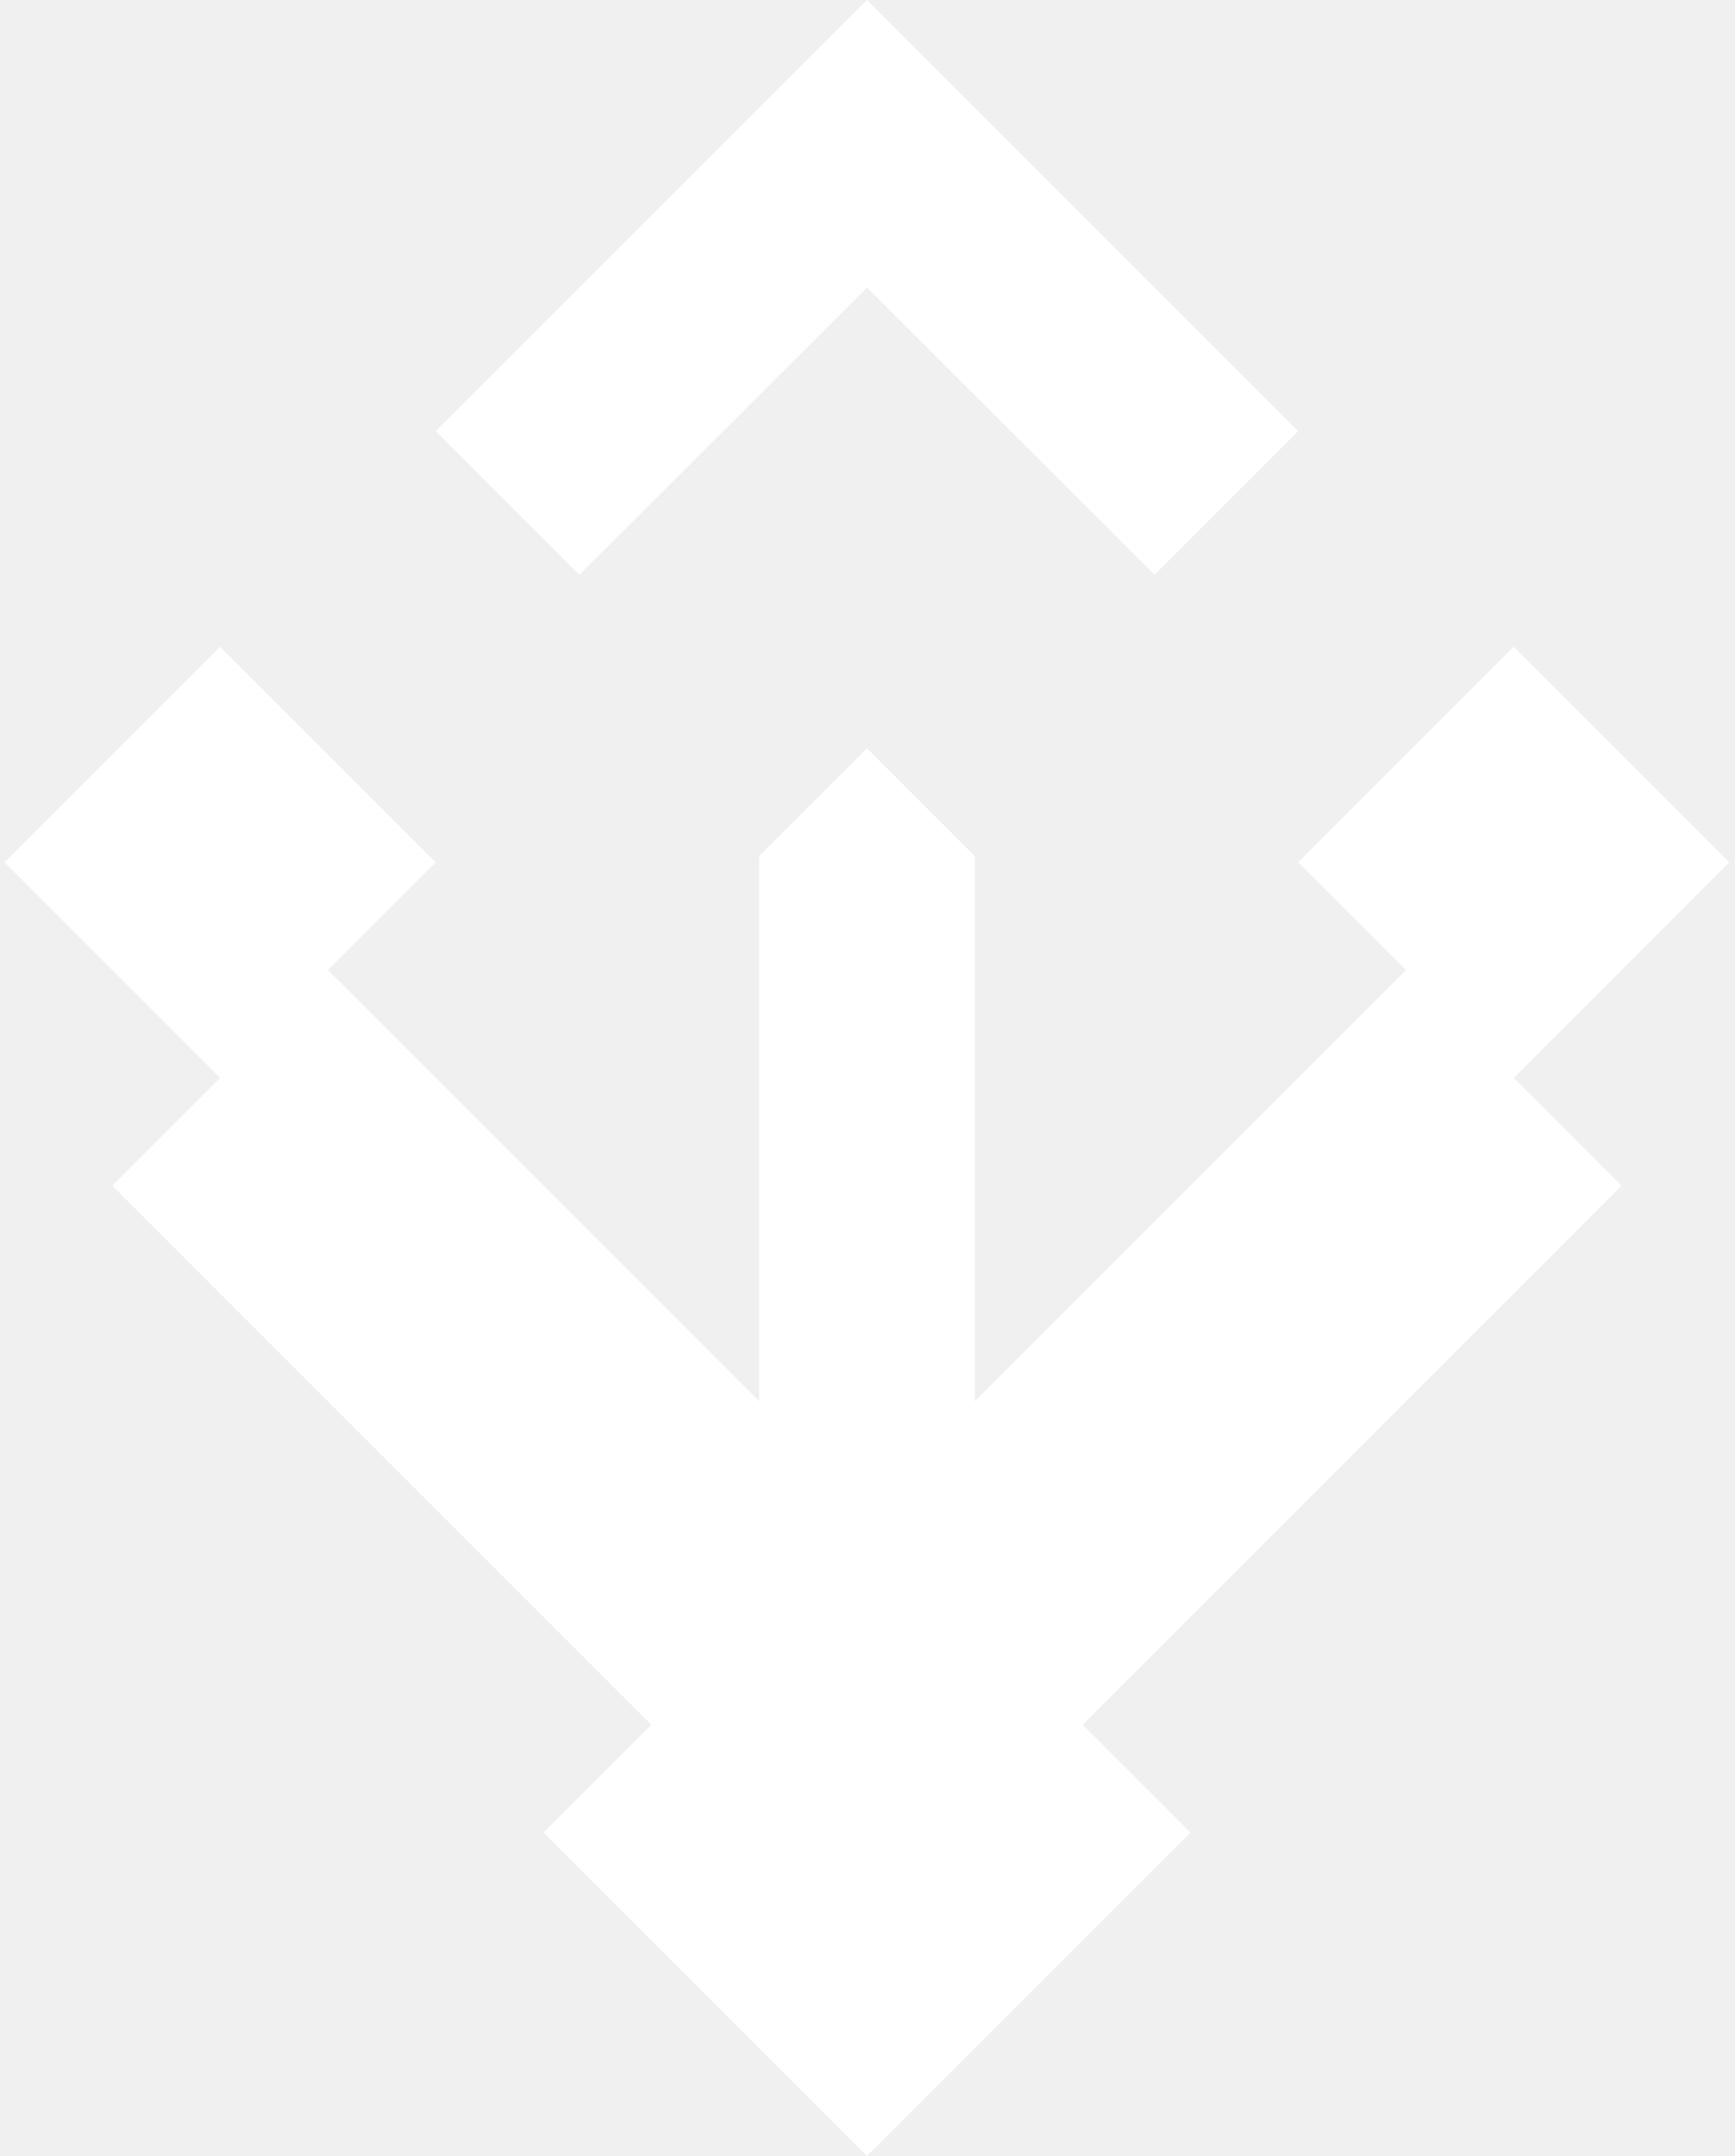
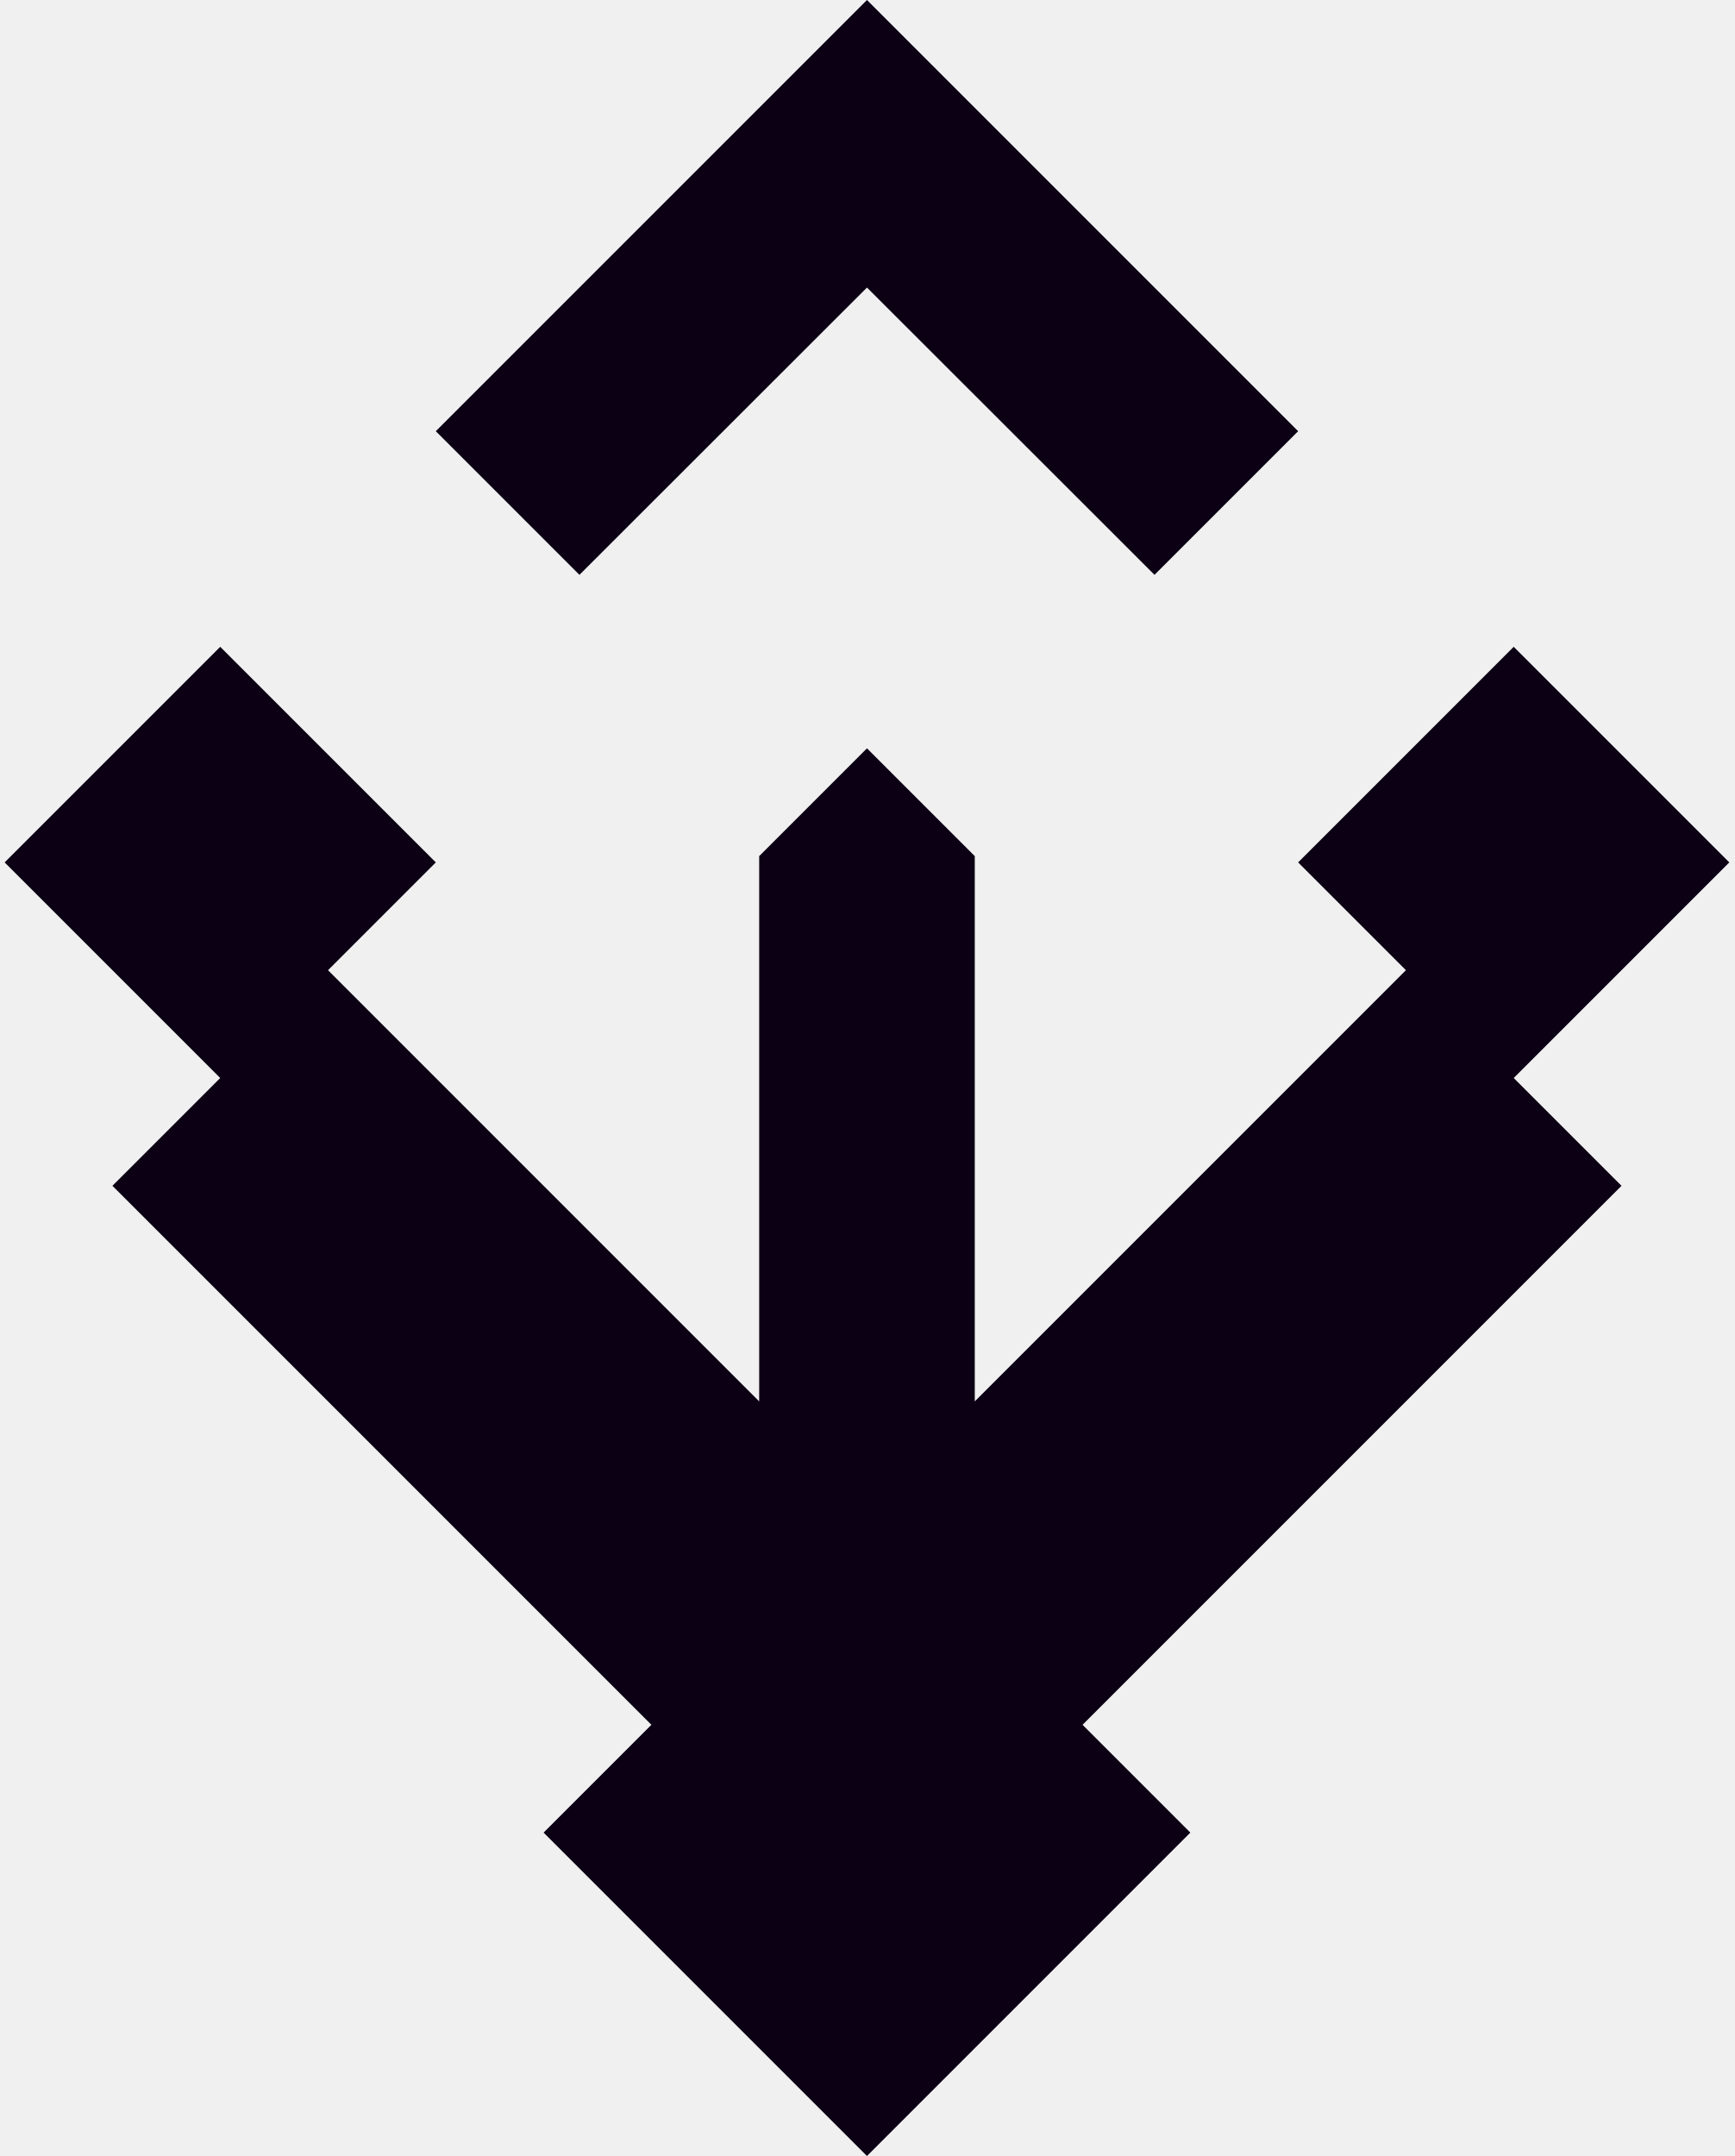
<svg xmlns="http://www.w3.org/2000/svg" width="103" height="128" viewBox="0 0 103 128" fill="none">
  <g clip-path="url(#clip0_289_2736)">
-     <path d="M89.876 64L102.676 51.2L89.876 38.4L77.076 51.2L83.476 57.6L57.876 83.2V50.827L51.476 44.427L45.076 50.827V83.2L19.476 57.6L25.876 51.2L13.076 38.4L0.276 51.2L13.076 64L6.676 70.4L38.676 102.4L32.276 108.8L51.476 128L70.676 108.8L64.276 102.4L96.276 70.4L89.876 64Z" fill="white" />
-     <path d="M51.476 17.072L68.548 34.128L77.076 25.6L60.004 8.528L51.476 0L42.948 8.528L25.876 25.6L34.404 34.128L51.476 17.072Z" fill="white" />
+     <path d="M89.876 64L102.676 51.2L89.876 38.4L77.076 51.2L83.476 57.6L57.876 83.2V50.827L51.476 44.427L45.076 50.827V83.2L19.476 57.6L25.876 51.2L13.076 38.4L0.276 51.2L13.076 64L6.676 70.4L38.676 102.4L32.276 108.8L51.476 128L70.676 108.8L64.276 102.4L96.276 70.4L89.876 64Z" fill="#0B0014" />
+     <path d="M51.476 17.072L68.548 34.128L77.076 25.6L60.004 8.528L51.476 0L42.948 8.528L25.876 25.6L34.404 34.128L51.476 17.072Z" fill="#0B0014" />
  </g>
  <defs>
    <clipPath id="clip0_289_2736">
-       <rect width="102.4" height="128" fill="white" transform="translate(0.276184)" />
+       <rect width="102.4" height="128" fill="none" transform="translate(0.276184)" />
    </clipPath>
  </defs>
</svg>
